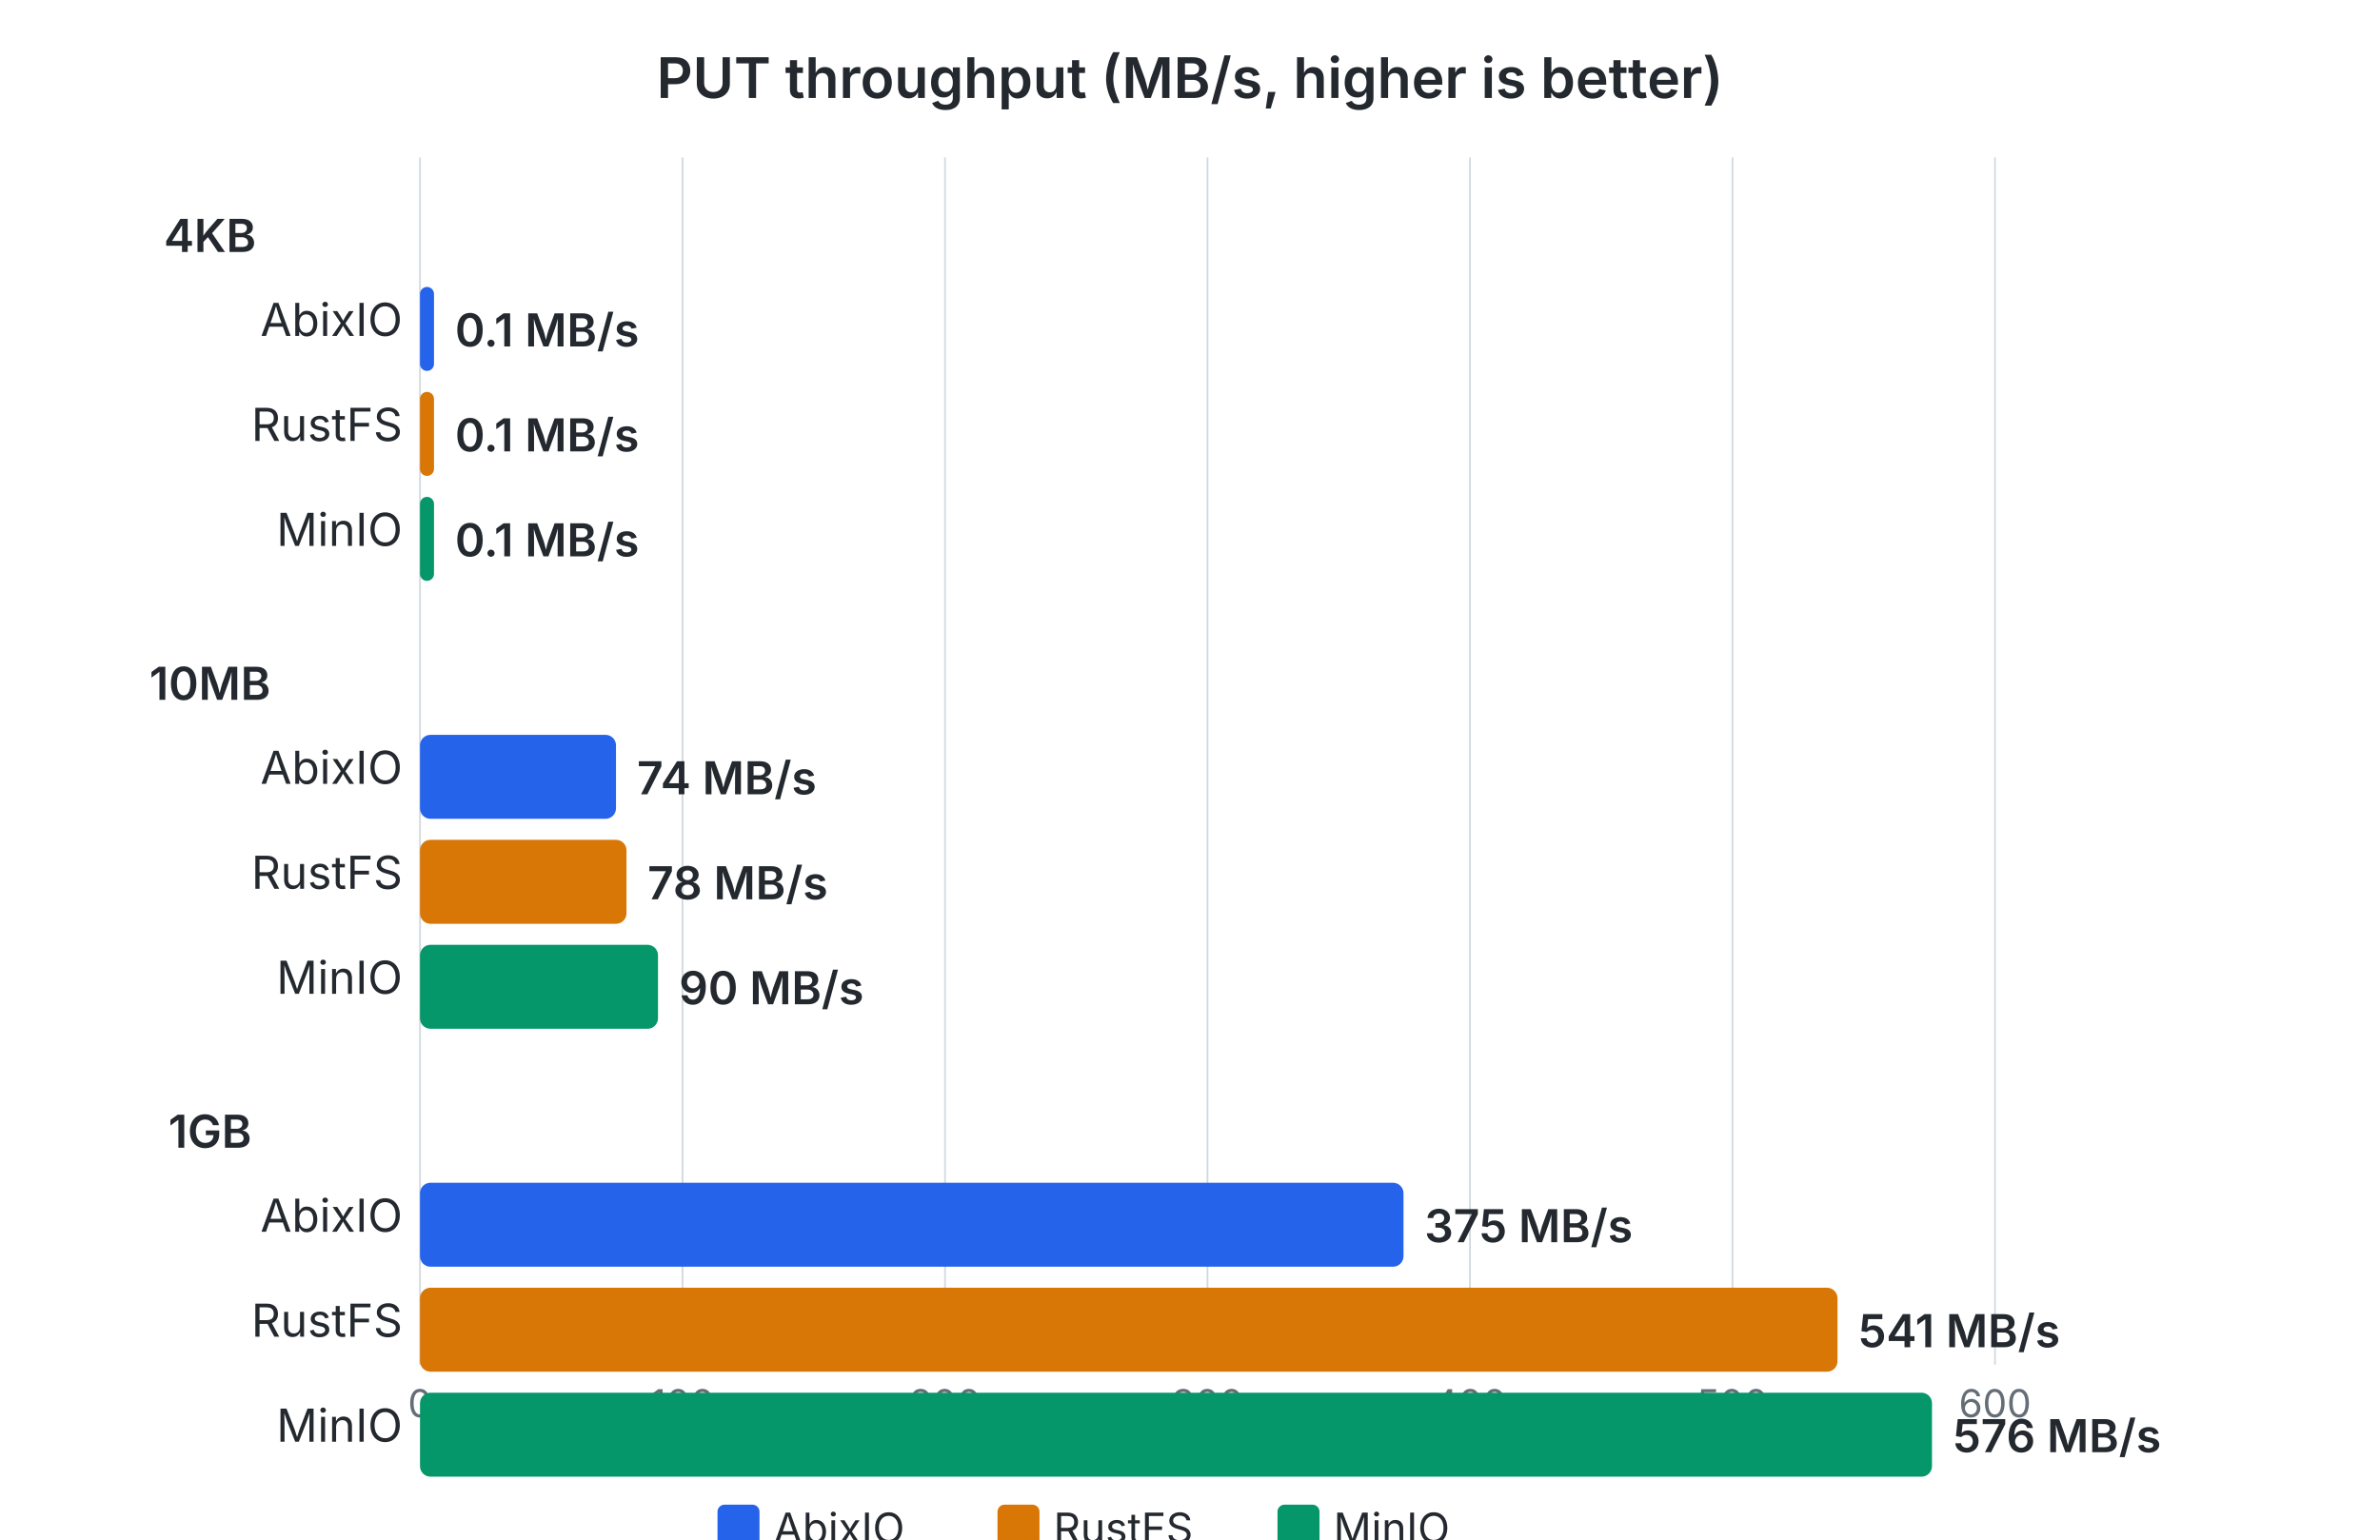
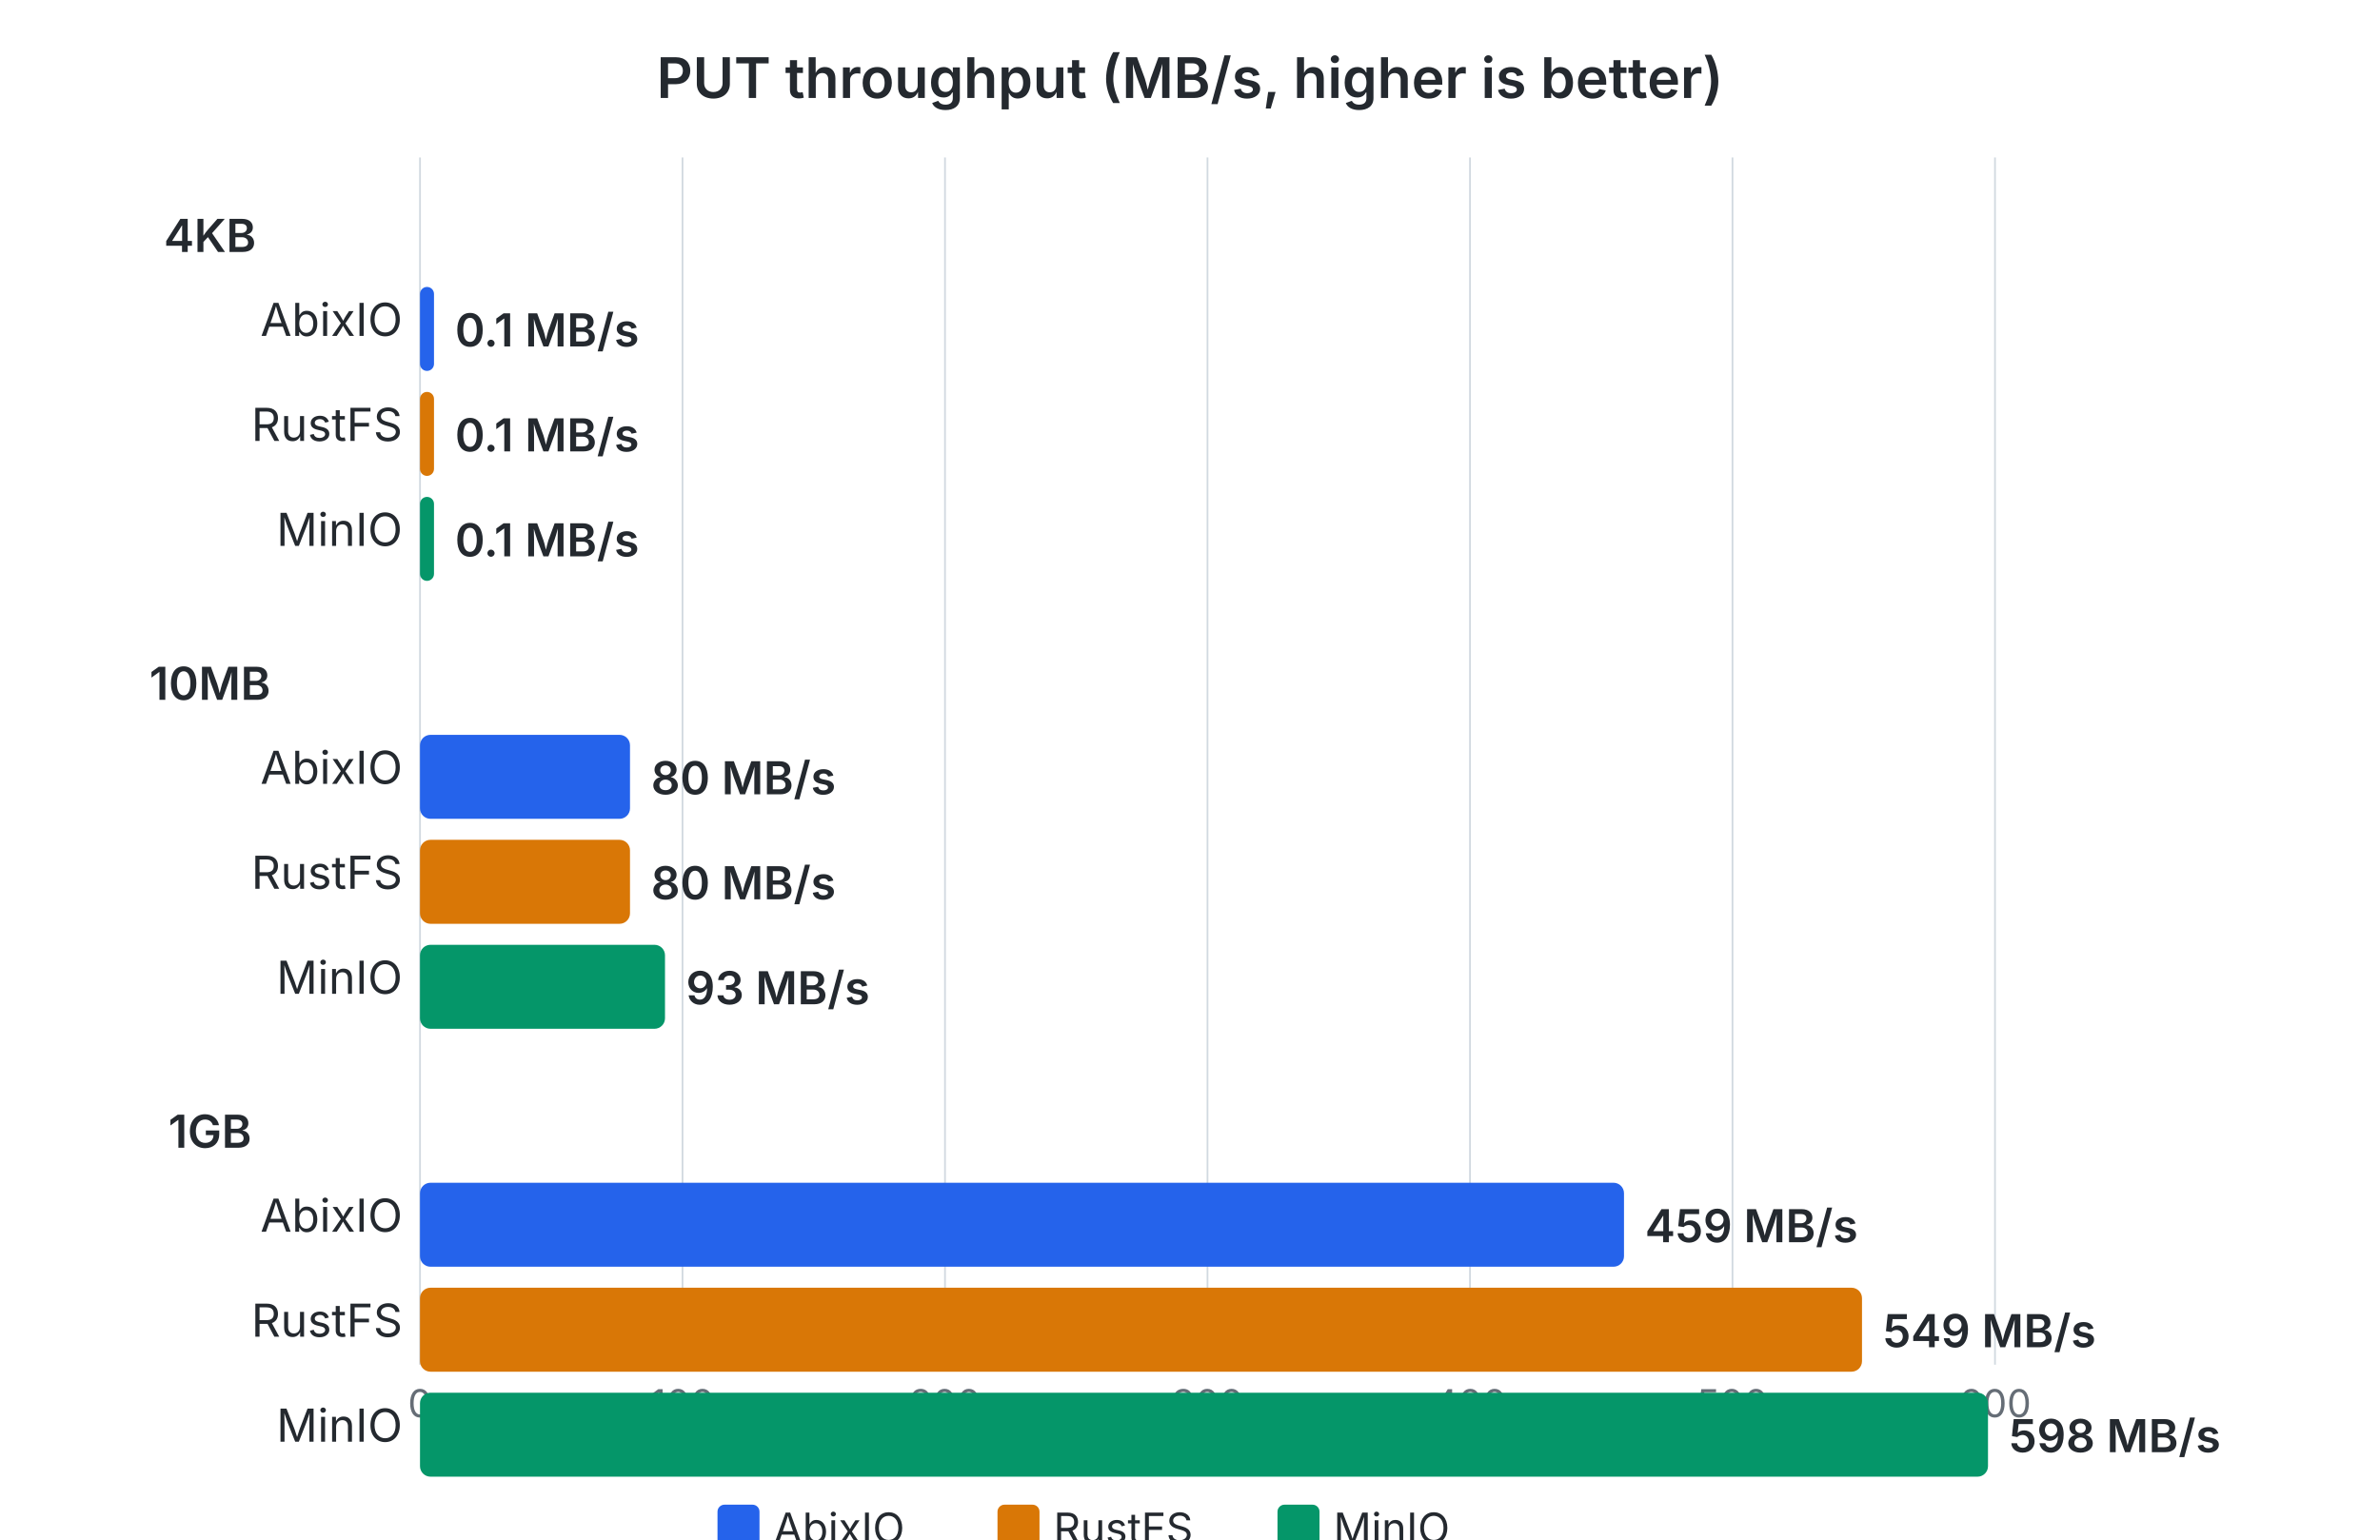
<svg xmlns="http://www.w3.org/2000/svg" viewBox="0 0 680 440" font-family="system-ui,-apple-system,sans-serif">
  <text x="340" y="28" text-anchor="middle" style="font-size:16px;font-weight:600;fill:#24292f">PUT throughput (MB/s, higher is better)</text>
  <line x1="120" y1="45" x2="120" y2="390" style="stroke:#d1d9e0;stroke-width:0.5" />
  <line x1="195" y1="45" x2="195" y2="390" style="stroke:#d1d9e0;stroke-width:0.5" />
  <line x1="270" y1="45" x2="270" y2="390" style="stroke:#d1d9e0;stroke-width:0.5" />
  <line x1="345" y1="45" x2="345" y2="390" style="stroke:#d1d9e0;stroke-width:0.5" />
  <line x1="420" y1="45" x2="420" y2="390" style="stroke:#d1d9e0;stroke-width:0.5" />
  <line x1="495" y1="45" x2="495" y2="390" style="stroke:#d1d9e0;stroke-width:0.5" />
  <line x1="570" y1="45" x2="570" y2="390" style="stroke:#d1d9e0;stroke-width:0.5" />
  <text x="120" y="405" text-anchor="middle" style="font-size:11px;fill:#656d76">0</text>
  <text x="195" y="405" text-anchor="middle" style="font-size:11px;fill:#656d76">100</text>
  <text x="270" y="405" text-anchor="middle" style="font-size:11px;fill:#656d76">200</text>
  <text x="345" y="405" text-anchor="middle" style="font-size:11px;fill:#656d76">300</text>
  <text x="420" y="405" text-anchor="middle" style="font-size:11px;fill:#656d76">400</text>
  <text x="495" y="405" text-anchor="middle" style="font-size:11px;fill:#656d76">500</text>
  <text x="570" y="405" text-anchor="middle" style="font-size:11px;fill:#656d76">600</text>
  <text x="60" y="72" text-anchor="middle" style="font-size:13px;font-weight:600;fill:#24292f">4KB</text>
  <text x="115" y="96" text-anchor="end" style="font-size:13px;fill:#24292f">AbixIO</text>
  <rect x="120" y="82" width="4" height="24" rx="2" fill="#2563eb" />
  <text x="130" y="99" style="font-size:13px;font-weight:600;fill:#24292f">0.1 MB/s</text>
  <text x="115" y="126" text-anchor="end" style="font-size:13px;fill:#24292f">RustFS</text>
  <rect x="120" y="112" width="4" height="24" rx="2" fill="#d97706" />
  <text x="130" y="129" style="font-size:13px;font-weight:600;fill:#24292f">0.1 MB/s</text>
  <text x="115" y="156" text-anchor="end" style="font-size:13px;fill:#24292f">MinIO</text>
  <rect x="120" y="142" width="4" height="24" rx="2" fill="#059669" />
  <text x="130" y="159" style="font-size:13px;font-weight:600;fill:#24292f">0.1 MB/s</text>
  <text x="60" y="200" text-anchor="middle" style="font-size:13px;font-weight:600;fill:#24292f">10MB</text>
  <text x="115" y="224" text-anchor="end" style="font-size:13px;fill:#24292f">AbixIO</text>
-   <rect x="120" y="210" width="56" height="24" rx="3" fill="#2563eb" />
-   <text x="182" y="227" style="font-size:13px;font-weight:600;fill:#24292f">74 MB/s</text>
+   <rect x="120" y="210" width="60" height="24" rx="3" fill="#2563eb" />
+   <text x="186" y="227" style="font-size:13px;font-weight:600;fill:#24292f">80 MB/s</text>
  <text x="115" y="254" text-anchor="end" style="font-size:13px;fill:#24292f">RustFS</text>
-   <rect x="120" y="240" width="59" height="24" rx="3" fill="#d97706" />
-   <text x="185" y="257" style="font-size:13px;font-weight:600;fill:#24292f">78 MB/s</text>
+   <rect x="120" y="240" width="60" height="24" rx="3" fill="#d97706" />
+   <text x="186" y="257" style="font-size:13px;font-weight:600;fill:#24292f">80 MB/s</text>
  <text x="115" y="284" text-anchor="end" style="font-size:13px;fill:#24292f">MinIO</text>
-   <rect x="120" y="270" width="68" height="24" rx="3" fill="#059669" />
-   <text x="194" y="287" style="font-size:13px;font-weight:600;fill:#24292f">90 MB/s</text>
+   <rect x="120" y="270" width="70" height="24" rx="3" fill="#059669" />
+   <text x="196" y="287" style="font-size:13px;font-weight:600;fill:#24292f">93 MB/s</text>
  <text x="60" y="328" text-anchor="middle" style="font-size:13px;font-weight:600;fill:#24292f">1GB</text>
  <text x="115" y="352" text-anchor="end" style="font-size:13px;fill:#24292f">AbixIO</text>
-   <rect x="120" y="338" width="281" height="24" rx="3" fill="#2563eb" />
-   <text x="407" y="355" style="font-size:13px;font-weight:600;fill:#24292f">375 MB/s</text>
+   <rect x="120" y="338" width="344" height="24" rx="3" fill="#2563eb" />
+   <text x="470" y="355" style="font-size:13px;font-weight:600;fill:#24292f">459 MB/s</text>
  <text x="115" y="382" text-anchor="end" style="font-size:13px;fill:#24292f">RustFS</text>
-   <rect x="120" y="368" width="405" height="24" rx="3" fill="#d97706" />
-   <text x="531" y="385" style="font-size:13px;font-weight:600;fill:#24292f">541 MB/s</text>
+   <rect x="120" y="368" width="412" height="24" rx="3" fill="#d97706" />
+   <text x="538" y="385" style="font-size:13px;font-weight:600;fill:#24292f">549 MB/s</text>
  <text x="115" y="412" text-anchor="end" style="font-size:13px;fill:#24292f">MinIO</text>
-   <rect x="120" y="398" width="432" height="24" rx="3" fill="#059669" />
-   <text x="558" y="415" style="font-size:13px;font-weight:600;fill:#24292f">576 MB/s</text>
+   <rect x="120" y="398" width="448" height="24" rx="3" fill="#059669" />
+   <text x="574" y="415" style="font-size:13px;font-weight:600;fill:#24292f">598 MB/s</text>
  <rect x="205" y="430" width="12" height="12" rx="2" fill="#2563eb" />
  <text x="221" y="441" style="font-size:12px;fill:#24292f">AbixIO</text>
  <rect x="285" y="430" width="12" height="12" rx="2" fill="#d97706" />
  <text x="301" y="441" style="font-size:12px;fill:#24292f">RustFS</text>
  <rect x="365" y="430" width="12" height="12" rx="2" fill="#059669" />
  <text x="381" y="441" style="font-size:12px;fill:#24292f">MinIO</text>
</svg>
